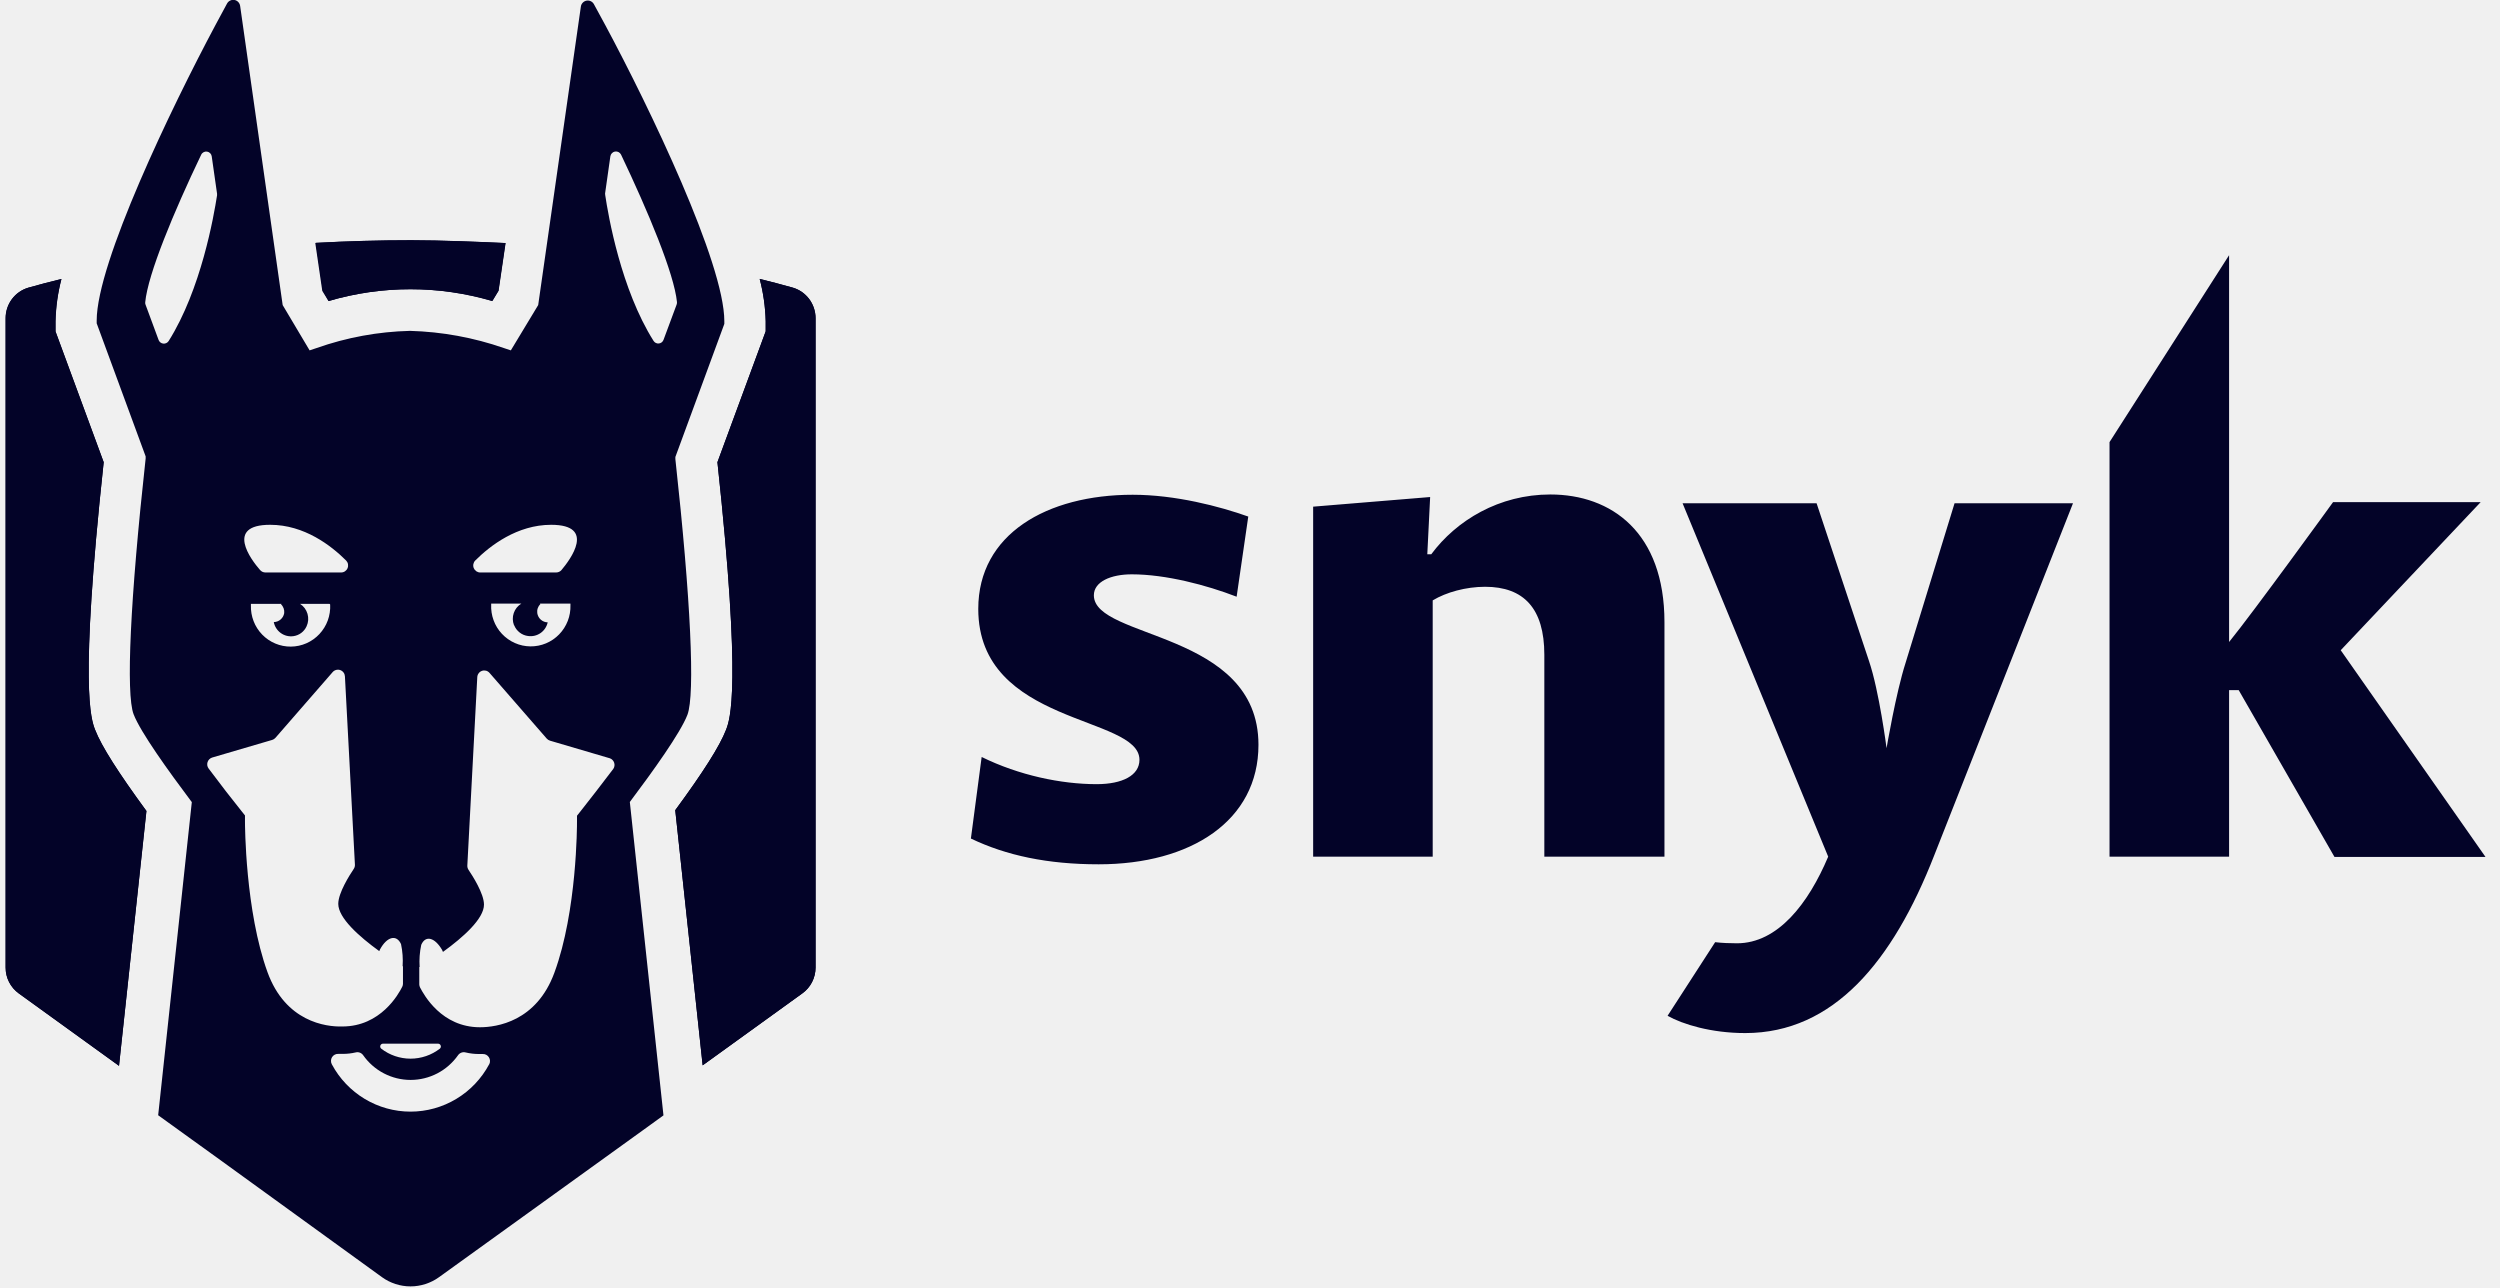
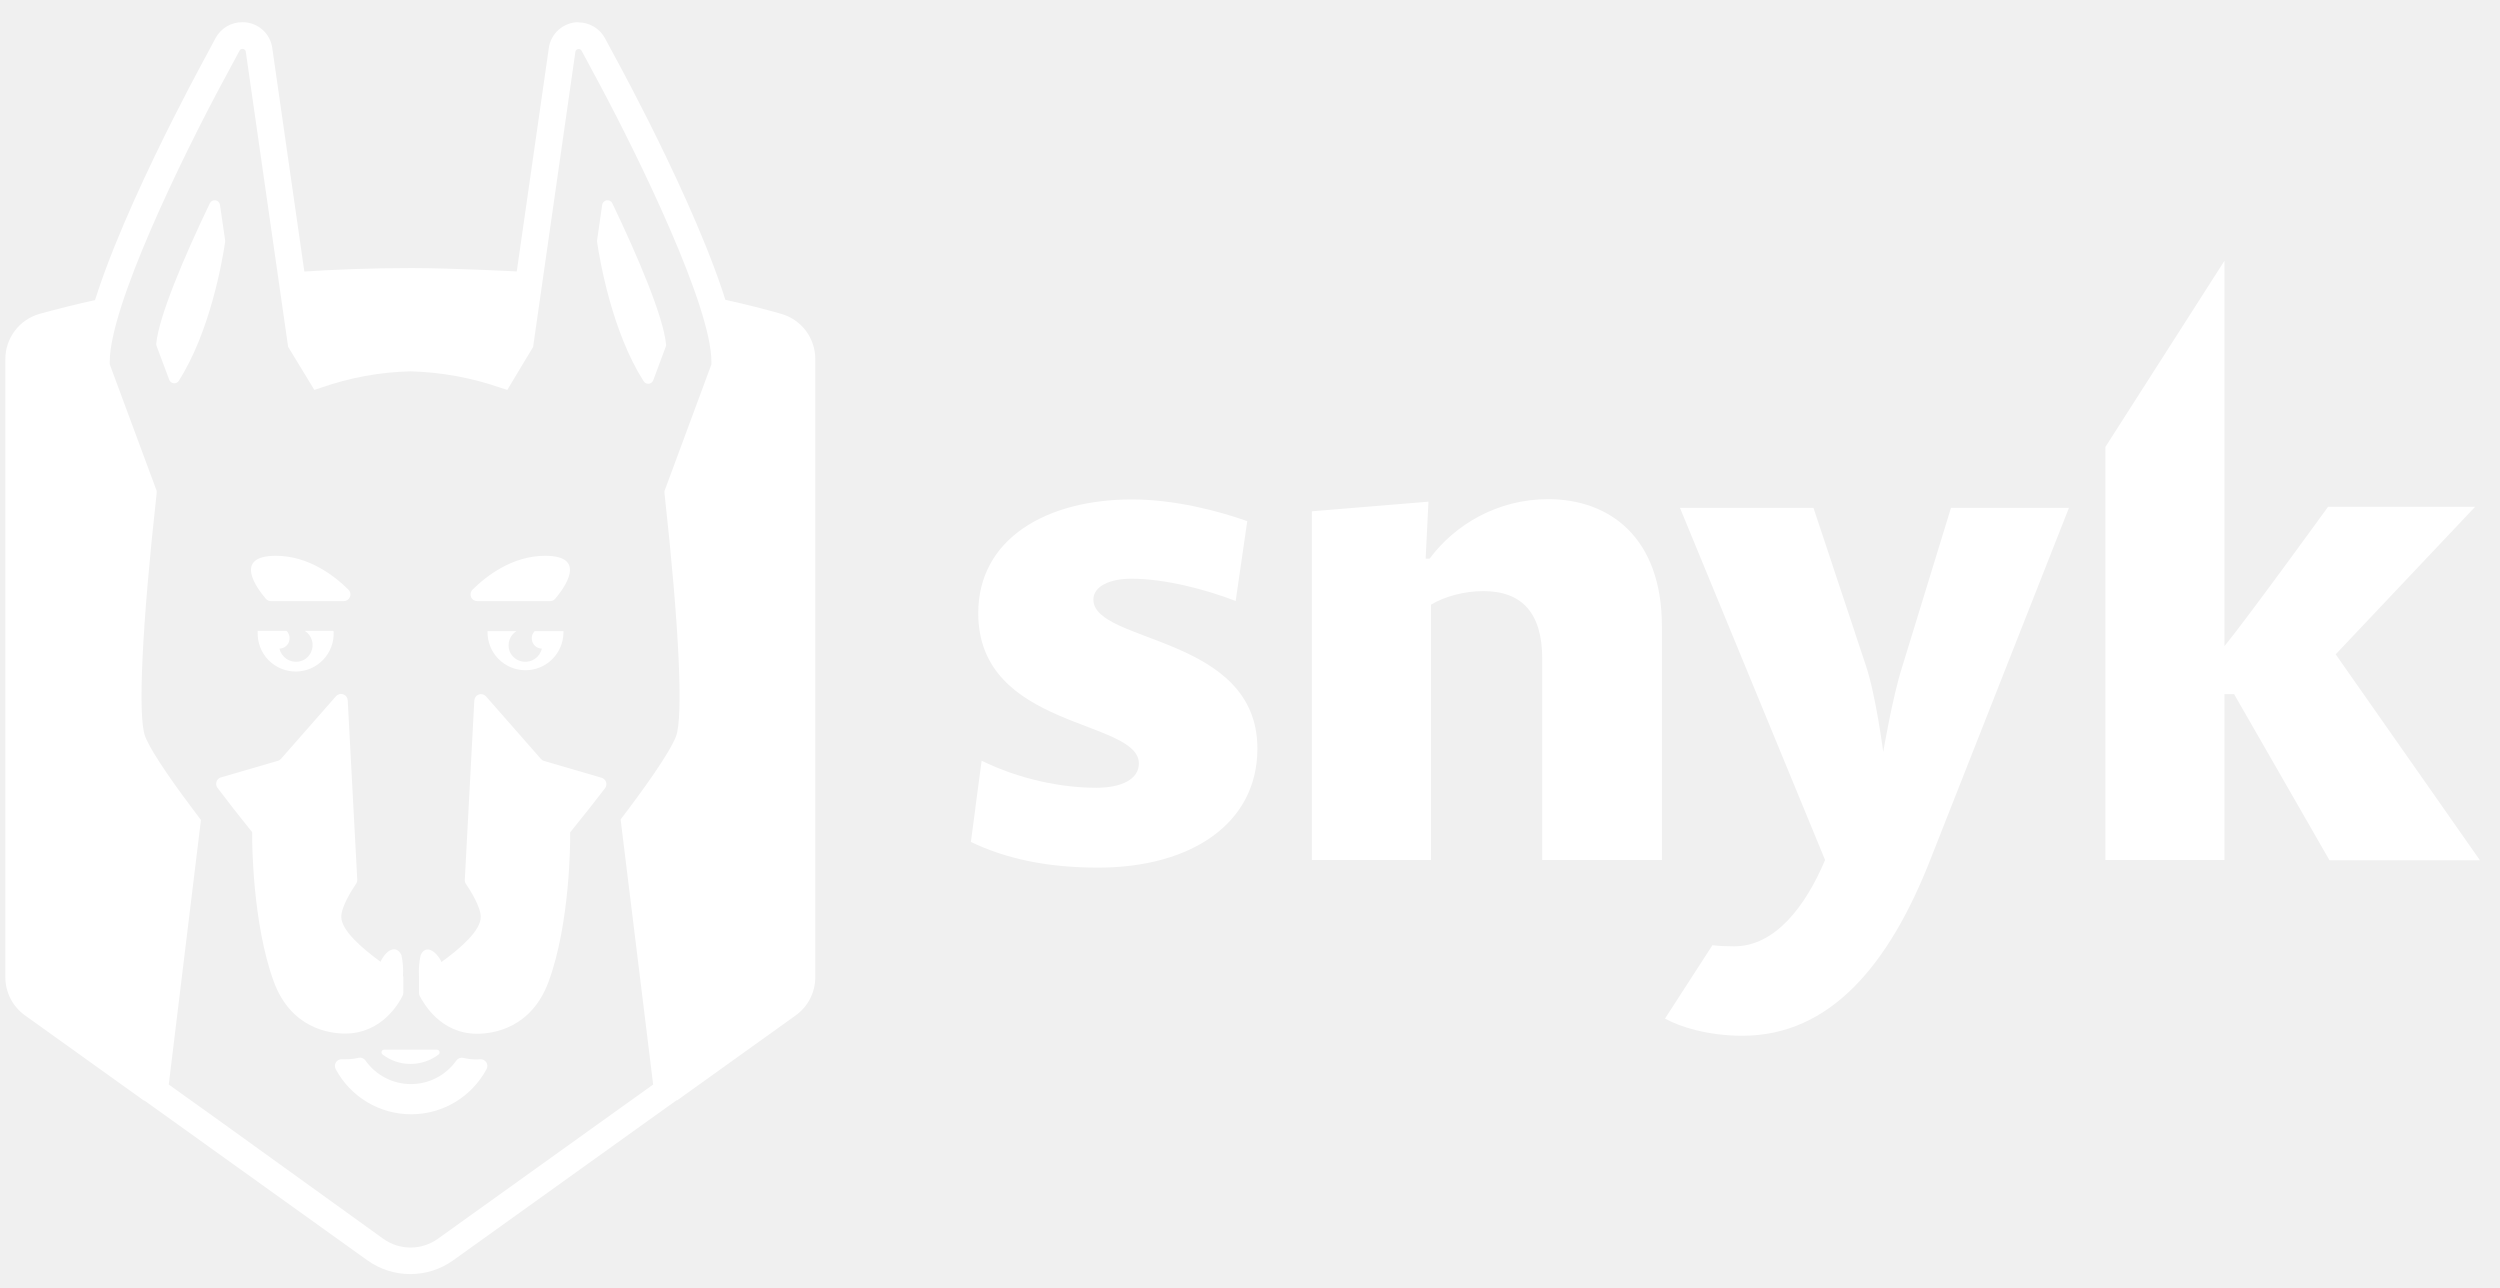
<svg xmlns="http://www.w3.org/2000/svg" viewBox="0 0 101 52" fill="none">
-   <g clip-path="url(#clip0_9532_31065)">
-     <g clip-path="url(#clip1_9532_31065)">
-       <path d="M32.03 11.62C31.603 11.5 31.157 11.381 30.691 11.267C30.838 11.824 30.919 12.397 30.934 12.974V13.384L28.984 18.672C29.973 27.827 29.489 29.076 29.331 29.486C29.08 30.137 28.407 31.193 27.28 32.73L28.387 43.038L32.417 40.129C32.582 40.011 32.716 39.854 32.808 39.673C32.9 39.492 32.949 39.291 32.949 39.088V12.849C32.947 12.572 32.857 12.302 32.692 12.081C32.526 11.859 32.294 11.697 32.03 11.62Z" fill="#030328" />
-       <path d="M32.949 39.09C32.949 39.294 32.9 39.495 32.808 39.676C32.716 39.857 32.582 40.014 32.417 40.132L28.387 43.041L27.28 32.733C28.41 31.202 29.08 30.14 29.331 29.489C29.489 29.079 29.973 27.829 28.984 18.674L30.934 13.387V12.977C30.919 12.4 30.838 11.827 30.691 11.27C31.157 11.383 31.603 11.503 32.03 11.622C32.295 11.7 32.527 11.863 32.693 12.085C32.858 12.307 32.948 12.577 32.949 12.855V39.09Z" fill="#030328" />
-       <path d="M13.28 12.16C15.439 11.525 17.733 11.525 19.892 12.16L20.144 11.745L20.427 9.818C19.463 9.773 17.801 9.704 16.617 9.704C15.326 9.704 14.034 9.741 12.763 9.81L13.045 11.745L13.28 12.16Z" fill="#030328" />
-       <path d="M16.609 9.707C17.793 9.707 19.454 9.775 20.418 9.821L20.135 11.748L19.884 12.163C17.725 11.527 15.43 11.527 13.271 12.163L13.02 11.751L12.737 9.815C14.026 9.744 15.317 9.707 16.609 9.707Z" fill="#030328" />
-       <path d="M4.189 18.674L2.245 13.39V12.977C2.259 12.4 2.339 11.827 2.485 11.27C2.021 11.383 1.572 11.503 1.148 11.622C0.883 11.7 0.651 11.862 0.485 12.084C0.319 12.306 0.23 12.577 0.23 12.855V39.09C0.23 39.294 0.278 39.495 0.37 39.676C0.463 39.857 0.597 40.014 0.761 40.132L4.808 43.06L5.918 32.764C4.788 31.216 4.101 30.146 3.847 29.489C3.683 29.076 3.2 27.827 4.189 18.674Z" fill="#030328" />
-       <path d="M4.808 43.06L0.755 40.135C0.591 40.016 0.457 39.86 0.365 39.679C0.272 39.498 0.224 39.297 0.224 39.093V12.855C0.224 12.577 0.314 12.306 0.479 12.084C0.645 11.862 0.878 11.7 1.143 11.622C1.566 11.503 2.016 11.383 2.479 11.27C2.334 11.827 2.253 12.4 2.239 12.977V13.39L4.189 18.674C3.2 27.827 3.683 29.076 3.841 29.489C4.096 30.146 4.774 31.216 5.913 32.764L4.808 43.06Z" fill="#030328" />
-       <path d="M27.771 28.88C28.087 28.063 27.906 24.201 27.285 18.546V18.461L29.263 13.085V12.977C29.263 10.632 26.247 4.357 24.459 1.025L23.995 0.171C23.967 0.118 23.923 0.076 23.87 0.05C23.816 0.024 23.756 0.015 23.697 0.026C23.639 0.036 23.585 0.065 23.544 0.108C23.502 0.151 23.475 0.206 23.467 0.265L21.743 12.325L20.638 14.155L20.355 14.061C19.135 13.637 17.857 13.403 16.566 13.367C15.279 13.398 14.005 13.632 12.79 14.061L12.508 14.155L11.42 12.325L9.702 0.242C9.694 0.182 9.667 0.126 9.626 0.082C9.584 0.038 9.53 0.009 9.47 -0.002C9.411 -0.012 9.35 -0.003 9.296 0.024C9.242 0.051 9.198 0.094 9.17 0.148L8.71 1.002C6.927 4.34 3.906 10.615 3.906 12.954V13.062L5.884 18.438V18.524C5.262 24.178 5.081 28.04 5.398 28.857C5.68 29.588 6.811 31.156 7.749 32.406L6.39 45.056L7.743 46.032L8.758 46.763L15.433 51.598C15.768 51.84 16.171 51.97 16.584 51.97C16.997 51.97 17.4 51.84 17.736 51.598L25.982 45.656L26.804 45.061L25.445 32.4C26.38 31.156 27.491 29.608 27.771 28.88ZM24.445 7.82L24.659 6.312C24.667 6.264 24.69 6.22 24.724 6.186C24.758 6.152 24.802 6.129 24.849 6.121C24.897 6.114 24.946 6.122 24.989 6.144C25.032 6.166 25.067 6.201 25.089 6.244C26.183 8.54 27.236 11.056 27.35 12.206C27.352 12.24 27.347 12.274 27.335 12.306L26.807 13.728C26.793 13.768 26.767 13.804 26.734 13.83C26.7 13.856 26.66 13.872 26.618 13.877C26.576 13.881 26.534 13.874 26.495 13.855C26.457 13.836 26.425 13.807 26.403 13.771C25.089 11.688 24.575 8.723 24.45 7.877C24.446 7.858 24.444 7.838 24.445 7.818V7.82ZM19.2 22.645C19.804 22.041 20.895 21.202 22.266 21.202C24.091 21.202 23.04 22.608 22.684 23.029C22.657 23.06 22.625 23.085 22.587 23.102C22.55 23.119 22.51 23.128 22.469 23.128H19.397C19.342 23.128 19.288 23.11 19.242 23.079C19.197 23.048 19.161 23.003 19.14 22.952C19.119 22.901 19.113 22.844 19.124 22.789C19.135 22.735 19.161 22.684 19.2 22.645ZM20.771 25.257C20.817 25.374 20.894 25.477 20.994 25.554C21.093 25.631 21.211 25.68 21.336 25.695C21.513 25.72 21.692 25.677 21.839 25.575C21.985 25.473 22.088 25.319 22.127 25.143C22.025 25.142 21.926 25.103 21.849 25.035C21.771 24.966 21.721 24.873 21.706 24.77C21.697 24.704 21.703 24.636 21.725 24.572C21.747 24.508 21.783 24.45 21.831 24.403L21.811 24.386H23.046V24.449C23.053 24.666 23.016 24.883 22.938 25.085C22.859 25.288 22.741 25.473 22.59 25.628C22.439 25.784 22.259 25.907 22.059 25.991C21.86 26.074 21.646 26.116 21.43 26.114C21.214 26.112 21.001 26.067 20.803 25.979C20.605 25.892 20.427 25.766 20.279 25.608C20.13 25.45 20.015 25.263 19.941 25.059C19.866 24.855 19.833 24.637 19.844 24.42V24.386H21.062C20.918 24.473 20.81 24.608 20.756 24.767C20.701 24.926 20.705 25.1 20.765 25.257H20.771ZM10.917 21.202C12.293 21.202 13.378 22.041 13.983 22.645C14.022 22.685 14.048 22.735 14.059 22.791C14.069 22.846 14.063 22.903 14.041 22.955C14.02 23.006 13.983 23.05 13.937 23.081C13.89 23.112 13.835 23.129 13.78 23.128H10.722C10.681 23.128 10.641 23.119 10.604 23.102C10.567 23.085 10.534 23.06 10.507 23.029C10.137 22.608 9.086 21.202 10.911 21.202H10.917ZM11.482 24.77C11.465 24.871 11.413 24.962 11.336 25.028C11.259 25.094 11.162 25.131 11.061 25.132C11.095 25.311 11.197 25.469 11.344 25.575C11.491 25.681 11.673 25.726 11.852 25.701C11.967 25.685 12.077 25.641 12.17 25.571C12.264 25.501 12.338 25.409 12.386 25.302C12.459 25.145 12.472 24.965 12.423 24.798C12.374 24.631 12.267 24.488 12.121 24.395H13.305C13.313 24.395 13.322 24.399 13.328 24.405C13.334 24.412 13.338 24.42 13.339 24.429C13.349 24.646 13.316 24.863 13.242 25.067C13.167 25.271 13.052 25.458 12.904 25.616C12.756 25.774 12.578 25.901 12.38 25.988C12.182 26.075 11.969 26.121 11.752 26.123C11.537 26.125 11.322 26.083 11.123 25.999C10.924 25.916 10.743 25.792 10.592 25.637C10.441 25.481 10.323 25.297 10.245 25.094C10.167 24.891 10.13 24.675 10.137 24.457V24.395H11.372L11.352 24.412C11.4 24.457 11.436 24.514 11.459 24.576C11.481 24.638 11.489 24.704 11.482 24.77ZM6.814 13.777C6.791 13.813 6.758 13.842 6.72 13.86C6.682 13.879 6.639 13.886 6.597 13.882C6.555 13.877 6.515 13.861 6.481 13.835C6.447 13.809 6.422 13.774 6.407 13.734L5.881 12.311C5.868 12.28 5.863 12.245 5.867 12.212C5.974 11.073 7.028 8.546 8.128 6.25C8.149 6.206 8.184 6.17 8.227 6.148C8.269 6.125 8.318 6.117 8.366 6.125C8.414 6.133 8.458 6.156 8.492 6.19C8.526 6.225 8.548 6.27 8.554 6.318L8.769 7.826C8.772 7.848 8.772 7.87 8.769 7.892C8.639 8.728 8.125 11.694 6.814 13.777ZM10.807 39.276C9.908 36.797 9.897 33.328 9.897 33.18V32.944L9.75 32.759C9.363 32.278 8.902 31.683 8.43 31.051C8.402 31.014 8.383 30.971 8.375 30.926C8.368 30.88 8.371 30.833 8.385 30.789C8.399 30.745 8.424 30.706 8.457 30.673C8.49 30.641 8.53 30.617 8.574 30.604L10.996 29.893C11.047 29.878 11.094 29.848 11.129 29.807L13.44 27.152C13.477 27.11 13.526 27.079 13.581 27.065C13.635 27.05 13.693 27.053 13.746 27.071C13.799 27.09 13.845 27.124 13.879 27.169C13.913 27.215 13.932 27.269 13.935 27.326L14.339 34.936C14.341 34.998 14.323 35.059 14.288 35.109C14.127 35.348 13.666 36.071 13.666 36.515C13.666 37.084 14.5 37.83 15.322 38.425C15.332 38.4 15.342 38.377 15.354 38.353C15.636 37.836 16.018 37.742 16.201 38.14C16.264 38.434 16.286 38.736 16.266 39.036H16.28V39.737C16.281 39.78 16.271 39.823 16.252 39.862C16.102 40.166 15.376 41.47 13.83 41.47C13.155 41.49 11.533 41.273 10.807 39.276ZM17.696 42.164C17.72 42.164 17.743 42.171 17.762 42.184C17.782 42.197 17.796 42.217 17.804 42.239C17.812 42.261 17.814 42.285 17.807 42.308C17.801 42.331 17.788 42.351 17.77 42.366C17.43 42.628 17.014 42.77 16.586 42.77C16.158 42.77 15.741 42.628 15.402 42.366C15.384 42.351 15.37 42.331 15.364 42.309C15.358 42.286 15.359 42.262 15.366 42.24C15.374 42.218 15.388 42.199 15.407 42.185C15.426 42.172 15.449 42.164 15.472 42.164H17.696ZM19.762 42.998C19.453 43.576 18.995 44.059 18.435 44.395C17.876 44.732 17.236 44.91 16.584 44.91C15.932 44.91 15.293 44.732 14.733 44.395C14.174 44.059 13.715 43.576 13.406 42.998C13.382 42.953 13.37 42.903 13.372 42.852C13.373 42.801 13.388 42.751 13.415 42.708C13.443 42.665 13.481 42.63 13.526 42.607C13.571 42.584 13.622 42.574 13.672 42.577H13.842C14.021 42.578 14.199 42.558 14.373 42.517C14.428 42.504 14.485 42.507 14.538 42.527C14.591 42.547 14.637 42.582 14.67 42.628C14.886 42.937 15.174 43.19 15.508 43.364C15.842 43.538 16.212 43.629 16.588 43.629C16.965 43.629 17.335 43.538 17.669 43.364C18.003 43.19 18.29 42.937 18.507 42.628C18.54 42.582 18.586 42.547 18.639 42.527C18.692 42.507 18.749 42.504 18.804 42.517C18.989 42.562 19.179 42.584 19.369 42.582H19.502C19.552 42.58 19.601 42.591 19.645 42.614C19.689 42.638 19.726 42.672 19.752 42.714C19.779 42.756 19.794 42.804 19.796 42.854C19.799 42.904 19.788 42.954 19.765 42.998H19.762ZM24.778 31.062C24.309 31.683 23.845 32.278 23.458 32.77L23.311 32.955V33.191C23.311 33.339 23.311 36.808 22.401 39.287C21.678 41.279 20.053 41.501 19.389 41.501C17.843 41.501 17.128 40.198 16.97 39.893C16.95 39.854 16.94 39.812 16.939 39.768V39.068H16.953C16.933 38.767 16.955 38.466 17.018 38.171C17.19 37.773 17.566 37.867 17.866 38.385C17.866 38.408 17.886 38.433 17.897 38.456C18.719 37.861 19.553 37.116 19.553 36.546C19.553 36.102 19.089 35.38 18.928 35.141C18.894 35.089 18.877 35.029 18.88 34.967L19.282 27.357C19.284 27.301 19.304 27.246 19.338 27.201C19.371 27.155 19.418 27.121 19.471 27.103C19.524 27.084 19.581 27.082 19.636 27.096C19.69 27.111 19.739 27.141 19.776 27.184L22.088 29.839C22.124 29.88 22.171 29.909 22.223 29.924L24.642 30.636C24.683 30.651 24.719 30.675 24.748 30.706C24.778 30.737 24.8 30.775 24.813 30.816C24.826 30.857 24.83 30.901 24.824 30.943C24.818 30.986 24.802 31.027 24.778 31.062Z" fill="#030328" />
+   <g clip-path="url(#clip0_9532_31038)">
+     <path d="M90.257 28.042H89.869V34.744H85.057V18.057L89.869 10.534V26.104C90.827 24.93 94.054 20.474 94.054 20.474H99.996L94.362 26.435L100.19 34.755H94.111L90.257 28.042ZM76.846 26.948L78.819 20.519H83.585L77.998 34.698C76.333 38.961 73.949 41.845 70.391 41.845C69.023 41.845 67.871 41.491 67.266 41.15L69.182 38.186C69.467 38.22 69.764 38.232 70.06 38.232C71.703 38.232 72.934 36.636 73.733 34.744L67.871 20.519H73.265L75.375 26.868C75.785 28.076 76.082 30.378 76.082 30.378C76.082 30.378 76.458 28.156 76.846 26.948ZM62.306 26.617C62.306 24.759 61.485 23.881 59.922 23.881C59.158 23.881 58.36 24.098 57.813 24.429V34.744H53V20.656L57.71 20.268L57.596 22.571H57.755C58.77 21.203 60.492 20.166 62.545 20.166C65.008 20.166 67.141 21.693 67.141 25.306V34.744H62.306V26.617ZM39.224 34.014L39.657 30.732C41.163 31.473 42.862 31.826 44.288 31.826C45.325 31.826 46.01 31.473 46.01 30.846C46.01 29.045 39.521 29.478 39.521 24.771C39.521 21.762 42.28 20.177 45.736 20.177C47.458 20.177 49.237 20.645 50.389 21.055L49.921 24.28C48.712 23.813 47.07 23.38 45.702 23.38C44.858 23.38 44.173 23.676 44.173 24.223C44.173 26.002 50.799 25.648 50.799 30.242C50.799 33.296 48.085 35.052 44.367 35.052C42.315 35.052 40.65 34.698 39.224 34.014Z" fill="white" />
+     <g clip-path="url(#clip1_9532_31038)">
+       <path d="M29.145 12.079C29.438 12.898 29.613 13.755 29.665 14.623V14.894L27.769 19.96C28.207 23.961 28.625 28.899 28.162 30.096C27.934 30.682 27.246 31.744 26.127 33.239L27.341 44.465L32.146 41.022C32.391 40.846 32.591 40.615 32.728 40.347C32.866 40.078 32.938 39.782 32.937 39.48V14.504C32.938 14.092 32.804 13.692 32.557 13.363C32.309 13.034 31.962 12.795 31.567 12.681C30.963 12.507 30.147 12.296 29.145 12.079Z" fill="white" />
+       <path d="M13.113 14.639C15.37 13.879 17.813 13.879 20.07 14.639L20.652 13.683L21.04 10.974C21.04 10.974 18.331 10.83 16.613 10.83C15.018 10.83 13.528 10.887 12.144 10.979L12.534 13.688L13.113 14.639Z" fill="white" />
+       <path d="M5 30.096C4.539 28.91 4.957 23.961 5.393 19.959L3.51 14.894V14.623C3.561 13.756 3.736 12.9 4.027 12.082C3.025 12.299 2.212 12.51 1.589 12.683C1.194 12.797 0.845 13.036 0.598 13.365C0.35 13.694 0.216 14.095 0.216 14.506V39.48C0.216 39.782 0.288 40.079 0.426 40.347C0.564 40.615 0.764 40.846 1.01 41.022L5.834 44.478L7.048 33.263C5.926 31.754 5.23 30.687 5 30.096Z" fill="white" />
+       <path d="M23.38 1.98C23.404 1.98 23.428 1.986 23.449 1.999C23.469 2.011 23.486 2.029 23.497 2.051L24.136 3.24C25.845 6.418 28.741 12.391 28.741 14.617V14.72L26.845 19.838V19.922C27.438 25.302 27.612 28.978 27.308 29.755C27.037 30.449 25.976 31.922 25.073 33.106L26.387 43.815L25.596 44.381L17.692 50.045C17.369 50.276 16.983 50.401 16.586 50.401C16.19 50.401 15.803 50.276 15.481 50.045L9.088 45.44L8.115 44.744L6.818 43.815L8.118 33.128C7.216 31.941 6.135 30.449 5.864 29.75C5.561 28.972 5.734 25.296 6.33 19.916V19.832L4.434 14.718V14.612C4.434 12.38 7.324 6.407 9.039 3.234L9.678 2.045C9.689 2.024 9.706 2.006 9.726 1.993C9.747 1.981 9.771 1.974 9.795 1.975C9.828 1.974 9.86 1.985 9.885 2.007C9.91 2.028 9.926 2.059 9.93 2.091L11.64 14.011L12.699 15.752L12.97 15.663C14.134 15.254 15.355 15.031 16.589 15.002C17.828 15.036 19.054 15.26 20.224 15.666L20.495 15.752L21.538 14.016L23.245 2.097C23.249 2.064 23.265 2.034 23.29 2.012C23.315 1.991 23.347 1.979 23.38 1.98ZM23.38 0.897C23.086 0.895 22.802 1 22.579 1.192C22.357 1.384 22.212 1.651 22.172 1.942L20.495 13.631L19.994 14.444C18.886 14.109 17.736 13.926 16.578 13.902C15.425 13.923 14.281 14.105 13.178 14.444L12.677 13.631L11 1.942C10.961 1.651 10.816 1.384 10.594 1.191C10.371 0.999 10.086 0.894 9.792 0.897C9.57 0.895 9.352 0.954 9.161 1.067C8.97 1.18 8.814 1.343 8.709 1.539L8.072 2.728C7.281 4.196 3.342 11.667 3.342 14.623V14.921L3.41 15.105L5.222 19.981C4.591 25.754 4.464 29.175 4.843 30.153C4.935 30.389 5.203 31.08 6.978 33.442L5.729 43.695L5.653 44.332L6.176 44.706L7.473 45.635L8.443 46.331L14.839 50.915C15.345 51.278 15.953 51.473 16.575 51.473C17.198 51.473 17.806 51.278 18.312 50.915L26.208 45.256L26.999 44.69L27.52 44.316L27.444 43.679L26.192 33.415C27.948 31.077 28.218 30.389 28.308 30.164C28.69 29.183 28.562 25.759 27.929 19.989L29.741 15.113L29.809 14.929V14.631C29.809 11.676 25.87 4.202 25.081 2.733L24.442 1.547C24.337 1.351 24.181 1.188 23.99 1.075C23.799 0.962 23.581 0.903 23.359 0.905L23.38 0.897Z" fill="white" />
+       <path d="M8.906 31.413L11.228 30.736C11.278 30.723 11.322 30.694 11.355 30.654L13.574 28.127C13.61 28.087 13.656 28.058 13.709 28.044C13.761 28.03 13.816 28.032 13.867 28.05C13.918 28.068 13.962 28.1 13.994 28.143C14.027 28.187 14.045 28.238 14.048 28.292L14.433 35.536C14.435 35.595 14.419 35.654 14.387 35.704C14.232 35.929 13.788 36.617 13.788 37.039C13.788 37.581 14.601 38.291 15.375 38.857C15.384 38.834 15.394 38.812 15.405 38.789C15.676 38.296 16.042 38.207 16.218 38.586C16.278 38.867 16.299 39.154 16.28 39.44H16.294V40.106C16.294 40.147 16.285 40.188 16.267 40.225C16.123 40.518 15.43 41.756 13.945 41.756C13.311 41.756 11.754 41.55 11.057 39.648C10.196 37.289 10.188 33.986 10.188 33.848V33.621L10.047 33.445C9.676 32.987 9.234 32.421 8.779 31.819C8.756 31.785 8.741 31.747 8.735 31.706C8.729 31.666 8.732 31.624 8.744 31.585C8.756 31.546 8.777 31.51 8.805 31.48C8.834 31.451 8.868 31.427 8.906 31.413Z" fill="white" />
+       <path d="M23.174 33.453L23.034 33.629V33.856C23.034 33.995 23.034 37.297 22.164 39.656C21.468 41.553 19.91 41.764 19.276 41.764C17.792 41.764 17.109 40.526 16.955 40.233C16.937 40.196 16.927 40.155 16.927 40.114V39.448C16.91 39.162 16.932 38.874 16.992 38.594C17.155 38.215 17.515 38.304 17.805 38.797C17.805 38.819 17.824 38.843 17.835 38.865C18.623 38.299 19.422 37.589 19.422 37.047C19.422 36.625 18.978 35.937 18.824 35.712C18.791 35.662 18.775 35.603 18.778 35.544L19.162 28.3C19.165 28.247 19.184 28.195 19.216 28.151C19.248 28.108 19.293 28.076 19.344 28.058C19.395 28.04 19.45 28.038 19.502 28.052C19.554 28.066 19.601 28.095 19.636 28.135L21.855 30.663C21.888 30.702 21.933 30.731 21.982 30.744L24.301 31.421C24.344 31.433 24.383 31.455 24.415 31.486C24.446 31.517 24.47 31.555 24.484 31.596C24.498 31.638 24.502 31.683 24.494 31.727C24.487 31.77 24.469 31.811 24.442 31.846C23.99 32.437 23.546 32.995 23.174 33.453Z" fill="white" />
+       <path d="M11.694 25.849C11.68 25.946 11.632 26.036 11.558 26.101C11.484 26.166 11.389 26.203 11.29 26.204C11.328 26.371 11.428 26.518 11.569 26.616C11.711 26.713 11.884 26.754 12.054 26.729C12.165 26.714 12.27 26.671 12.359 26.604C12.448 26.537 12.52 26.449 12.566 26.347C12.636 26.197 12.649 26.027 12.602 25.868C12.555 25.709 12.452 25.573 12.311 25.486H13.447C13.455 25.486 13.463 25.489 13.469 25.495C13.476 25.501 13.479 25.51 13.479 25.518C13.489 25.725 13.457 25.932 13.386 26.126C13.314 26.32 13.204 26.498 13.062 26.648C12.919 26.799 12.748 26.919 12.559 27.002C12.369 27.084 12.164 27.128 11.957 27.13C11.75 27.131 11.545 27.091 11.354 27.011C11.163 26.932 10.99 26.814 10.845 26.666C10.7 26.518 10.588 26.342 10.513 26.149C10.438 25.956 10.403 25.75 10.41 25.543V25.486H11.594H11.575C11.623 25.532 11.658 25.589 11.679 25.652C11.7 25.716 11.705 25.783 11.694 25.849Z" fill="white" />
+       <path d="M10.946 24.286C10.907 24.286 10.868 24.277 10.833 24.261C10.797 24.244 10.766 24.221 10.74 24.191C10.399 23.793 9.386 22.454 11.144 22.454C12.46 22.454 13.501 23.251 14.08 23.825C14.118 23.863 14.143 23.911 14.153 23.964C14.163 24.016 14.158 24.07 14.137 24.119C14.116 24.168 14.082 24.21 14.038 24.24C13.993 24.27 13.941 24.285 13.888 24.286H10.946Z" fill="white" />
+       <path d="M21.598 25.499C21.591 25.498 21.585 25.498 21.579 25.499H22.763V25.556C22.759 25.963 22.595 26.352 22.305 26.637C22.015 26.922 21.624 27.081 21.217 27.077C20.811 27.074 20.422 26.909 20.137 26.62C19.851 26.33 19.693 25.939 19.696 25.532V25.499H20.861C20.729 25.583 20.63 25.709 20.581 25.857C20.531 26.006 20.535 26.166 20.59 26.312C20.634 26.424 20.708 26.522 20.804 26.595C20.899 26.669 21.012 26.715 21.132 26.729C21.301 26.753 21.473 26.712 21.614 26.615C21.754 26.517 21.853 26.371 21.89 26.204C21.792 26.202 21.697 26.166 21.623 26.101C21.549 26.035 21.501 25.946 21.487 25.849C21.477 25.786 21.482 25.722 21.501 25.661C21.52 25.6 21.553 25.545 21.598 25.499Z" fill="white" />
+       <path d="M19.282 24.286C19.228 24.286 19.176 24.27 19.131 24.241C19.086 24.212 19.051 24.17 19.031 24.12C19.01 24.071 19.004 24.017 19.014 23.964C19.024 23.912 19.049 23.863 19.087 23.825C19.666 23.251 20.712 22.454 22.026 22.454C23.778 22.454 22.768 23.793 22.429 24.191C22.404 24.221 22.372 24.244 22.337 24.261C22.301 24.277 22.263 24.286 22.224 24.286H19.282Z" fill="white" />
+       <path d="M19.252 42.801C19.069 42.802 18.887 42.78 18.71 42.736C18.66 42.727 18.607 42.731 18.559 42.75C18.511 42.769 18.47 42.8 18.439 42.842C18.232 43.137 17.957 43.378 17.637 43.544C17.317 43.711 16.962 43.797 16.601 43.797C16.241 43.797 15.885 43.711 15.565 43.544C15.245 43.378 14.97 43.137 14.763 42.842C14.733 42.8 14.691 42.767 14.643 42.748C14.595 42.729 14.543 42.724 14.492 42.734C14.325 42.774 14.153 42.794 13.98 42.793H13.82C13.772 42.79 13.723 42.799 13.679 42.821C13.636 42.843 13.599 42.876 13.572 42.917C13.546 42.958 13.531 43.006 13.53 43.054C13.528 43.103 13.54 43.151 13.563 43.194C13.858 43.745 14.298 44.206 14.834 44.527C15.371 44.848 15.984 45.017 16.609 45.017C17.234 45.017 17.848 44.848 18.384 44.527C18.921 44.206 19.36 43.745 19.655 43.194C19.679 43.152 19.69 43.104 19.689 43.055C19.687 43.007 19.673 42.959 19.647 42.918C19.621 42.877 19.584 42.844 19.541 42.822C19.498 42.8 19.449 42.79 19.401 42.793L19.252 42.801ZM17.331 39.77C17.523 39.835 17.706 39.926 17.873 40.041C17.697 39.765 17.483 39.664 17.331 39.77ZM15.354 40.008C15.512 39.904 15.683 39.822 15.863 39.762C15.717 39.675 15.524 39.751 15.354 40.022V40.008Z" fill="white" />
+       <path d="M15.782 39.209C15.582 39.275 15.392 39.366 15.216 39.48C15.405 39.209 15.619 39.104 15.782 39.209Z" fill="white" />
+       <path d="M18.025 39.518C17.836 39.388 17.631 39.284 17.415 39.209C17.583 39.093 17.821 39.209 18.025 39.518Z" fill="white" />
+       <path d="M15.522 42.406C15.499 42.406 15.477 42.412 15.458 42.425C15.44 42.438 15.426 42.456 15.418 42.477C15.41 42.498 15.409 42.521 15.415 42.543C15.421 42.565 15.434 42.584 15.451 42.598C15.776 42.85 16.175 42.985 16.586 42.983C16.996 42.983 17.395 42.849 17.721 42.601C17.738 42.586 17.75 42.567 17.756 42.545C17.762 42.523 17.761 42.5 17.753 42.479C17.745 42.458 17.732 42.44 17.713 42.427C17.695 42.414 17.673 42.406 17.651 42.406H15.522Z" fill="white" />
+       <path d="M6.311 13.886C6.414 12.802 7.425 10.397 8.478 8.211C8.499 8.169 8.532 8.135 8.573 8.114C8.614 8.093 8.661 8.085 8.707 8.092C8.753 8.1 8.795 8.121 8.827 8.154C8.86 8.187 8.881 8.23 8.887 8.276L9.096 9.711C9.099 9.732 9.099 9.753 9.096 9.774C8.974 10.586 8.484 13.404 7.224 15.384C7.203 15.418 7.172 15.446 7.135 15.464C7.099 15.482 7.058 15.489 7.018 15.485C6.977 15.48 6.939 15.465 6.907 15.44C6.875 15.415 6.851 15.382 6.837 15.343L6.33 13.989C6.316 13.956 6.31 13.921 6.311 13.886Z" fill="white" />
+       <path d="M25.992 15.384C24.735 13.404 24.242 10.581 24.122 9.774C24.12 9.753 24.12 9.732 24.122 9.711L24.328 8.276C24.335 8.23 24.356 8.187 24.389 8.154C24.421 8.121 24.463 8.1 24.509 8.092C24.555 8.085 24.602 8.093 24.643 8.114C24.684 8.135 24.717 8.169 24.737 8.211C25.786 10.397 26.796 12.792 26.905 13.886C26.913 13.918 26.913 13.951 26.905 13.983L26.401 15.338C26.39 15.382 26.366 15.421 26.332 15.45C26.299 15.48 26.257 15.498 26.212 15.504C26.168 15.508 26.123 15.5 26.083 15.478C26.044 15.457 26.012 15.424 25.992 15.384Z" fill="white" />
    </g>
-     <path d="M90.444 27.882H90.055V34.609H85.225V17.861L90.055 10.31V25.937C91.017 24.759 94.256 20.286 94.256 20.286H100.219L94.565 26.269L100.414 34.62H94.313L90.444 27.882ZM76.984 26.784L78.964 20.332H83.749L78.14 34.563C76.469 38.842 74.077 41.736 70.506 41.736C69.132 41.736 67.976 41.381 67.37 41.038L69.292 38.064C69.579 38.098 69.876 38.109 70.174 38.109C71.822 38.109 73.058 36.508 73.859 34.609L67.976 20.332H73.39L75.507 26.704C75.92 27.916 76.217 30.227 76.217 30.227C76.217 30.227 76.595 27.996 76.984 26.784ZM62.391 26.452C62.391 24.587 61.566 23.706 59.998 23.706C59.231 23.706 58.43 23.924 57.881 24.256V34.609H53.051V20.469L57.778 20.08L57.663 22.391H57.824C58.842 21.018 60.571 19.977 62.631 19.977C65.103 19.977 67.244 21.51 67.244 25.136V34.609H62.391V26.452ZM39.224 33.877L39.659 30.582C41.17 31.325 42.875 31.68 44.306 31.68C45.348 31.68 46.034 31.325 46.034 30.696C46.034 28.889 39.522 29.323 39.522 24.599C39.522 21.579 42.292 19.988 45.76 19.988C47.488 19.988 49.274 20.457 50.43 20.869L49.96 24.107C48.747 23.638 47.099 23.203 45.725 23.203C44.878 23.203 44.192 23.5 44.192 24.05C44.192 25.834 50.842 25.48 50.842 30.09C50.842 33.156 48.118 34.918 44.386 34.918C42.326 34.918 40.655 34.563 39.224 33.877Z" fill="#030328" />
  </g>
  <defs>
-     <clipPath id="clip0_9532_31065">
+     <clipPath id="clip0_9532_31038">
      <rect width="100.414" height="52" fill="white" />
    </clipPath>
-     <clipPath id="clip1_9532_31065">
-       <rect width="32.724" height="51.974" fill="white" transform="translate(0.224121)" />
+     <clipPath id="clip1_9532_31038">
+       <rect width="32.724" height="50.576" fill="white" transform="translate(0.224121 0.896606)" />
    </clipPath>
  </defs>
</svg>
